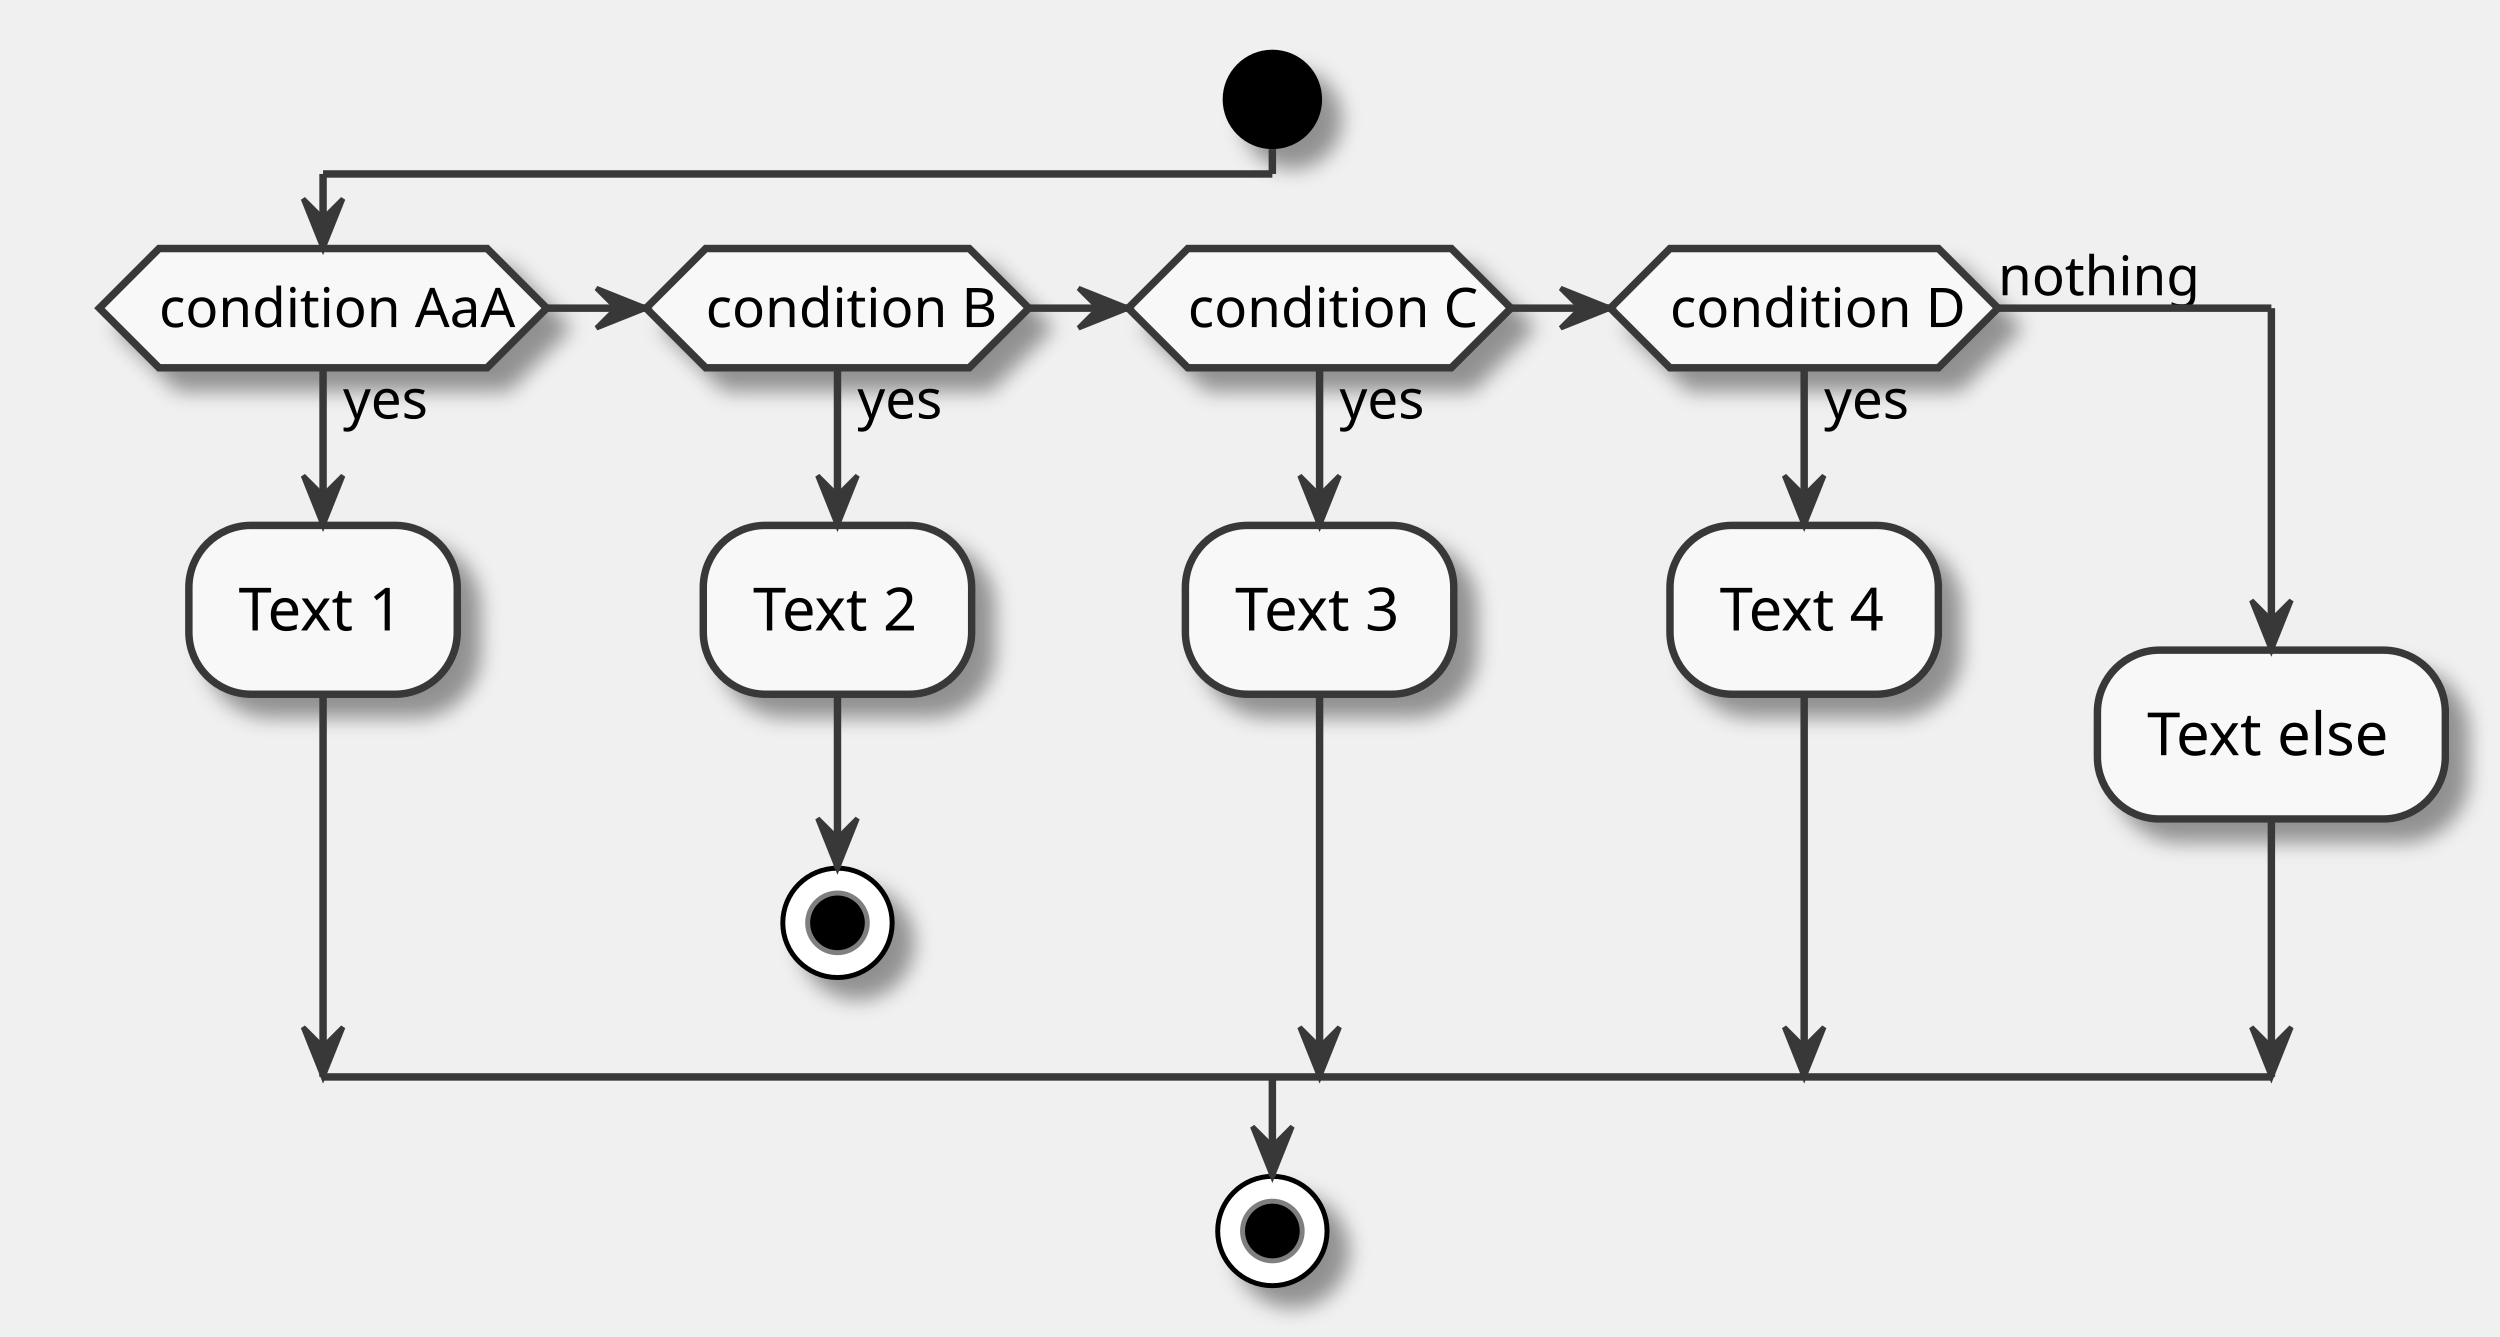
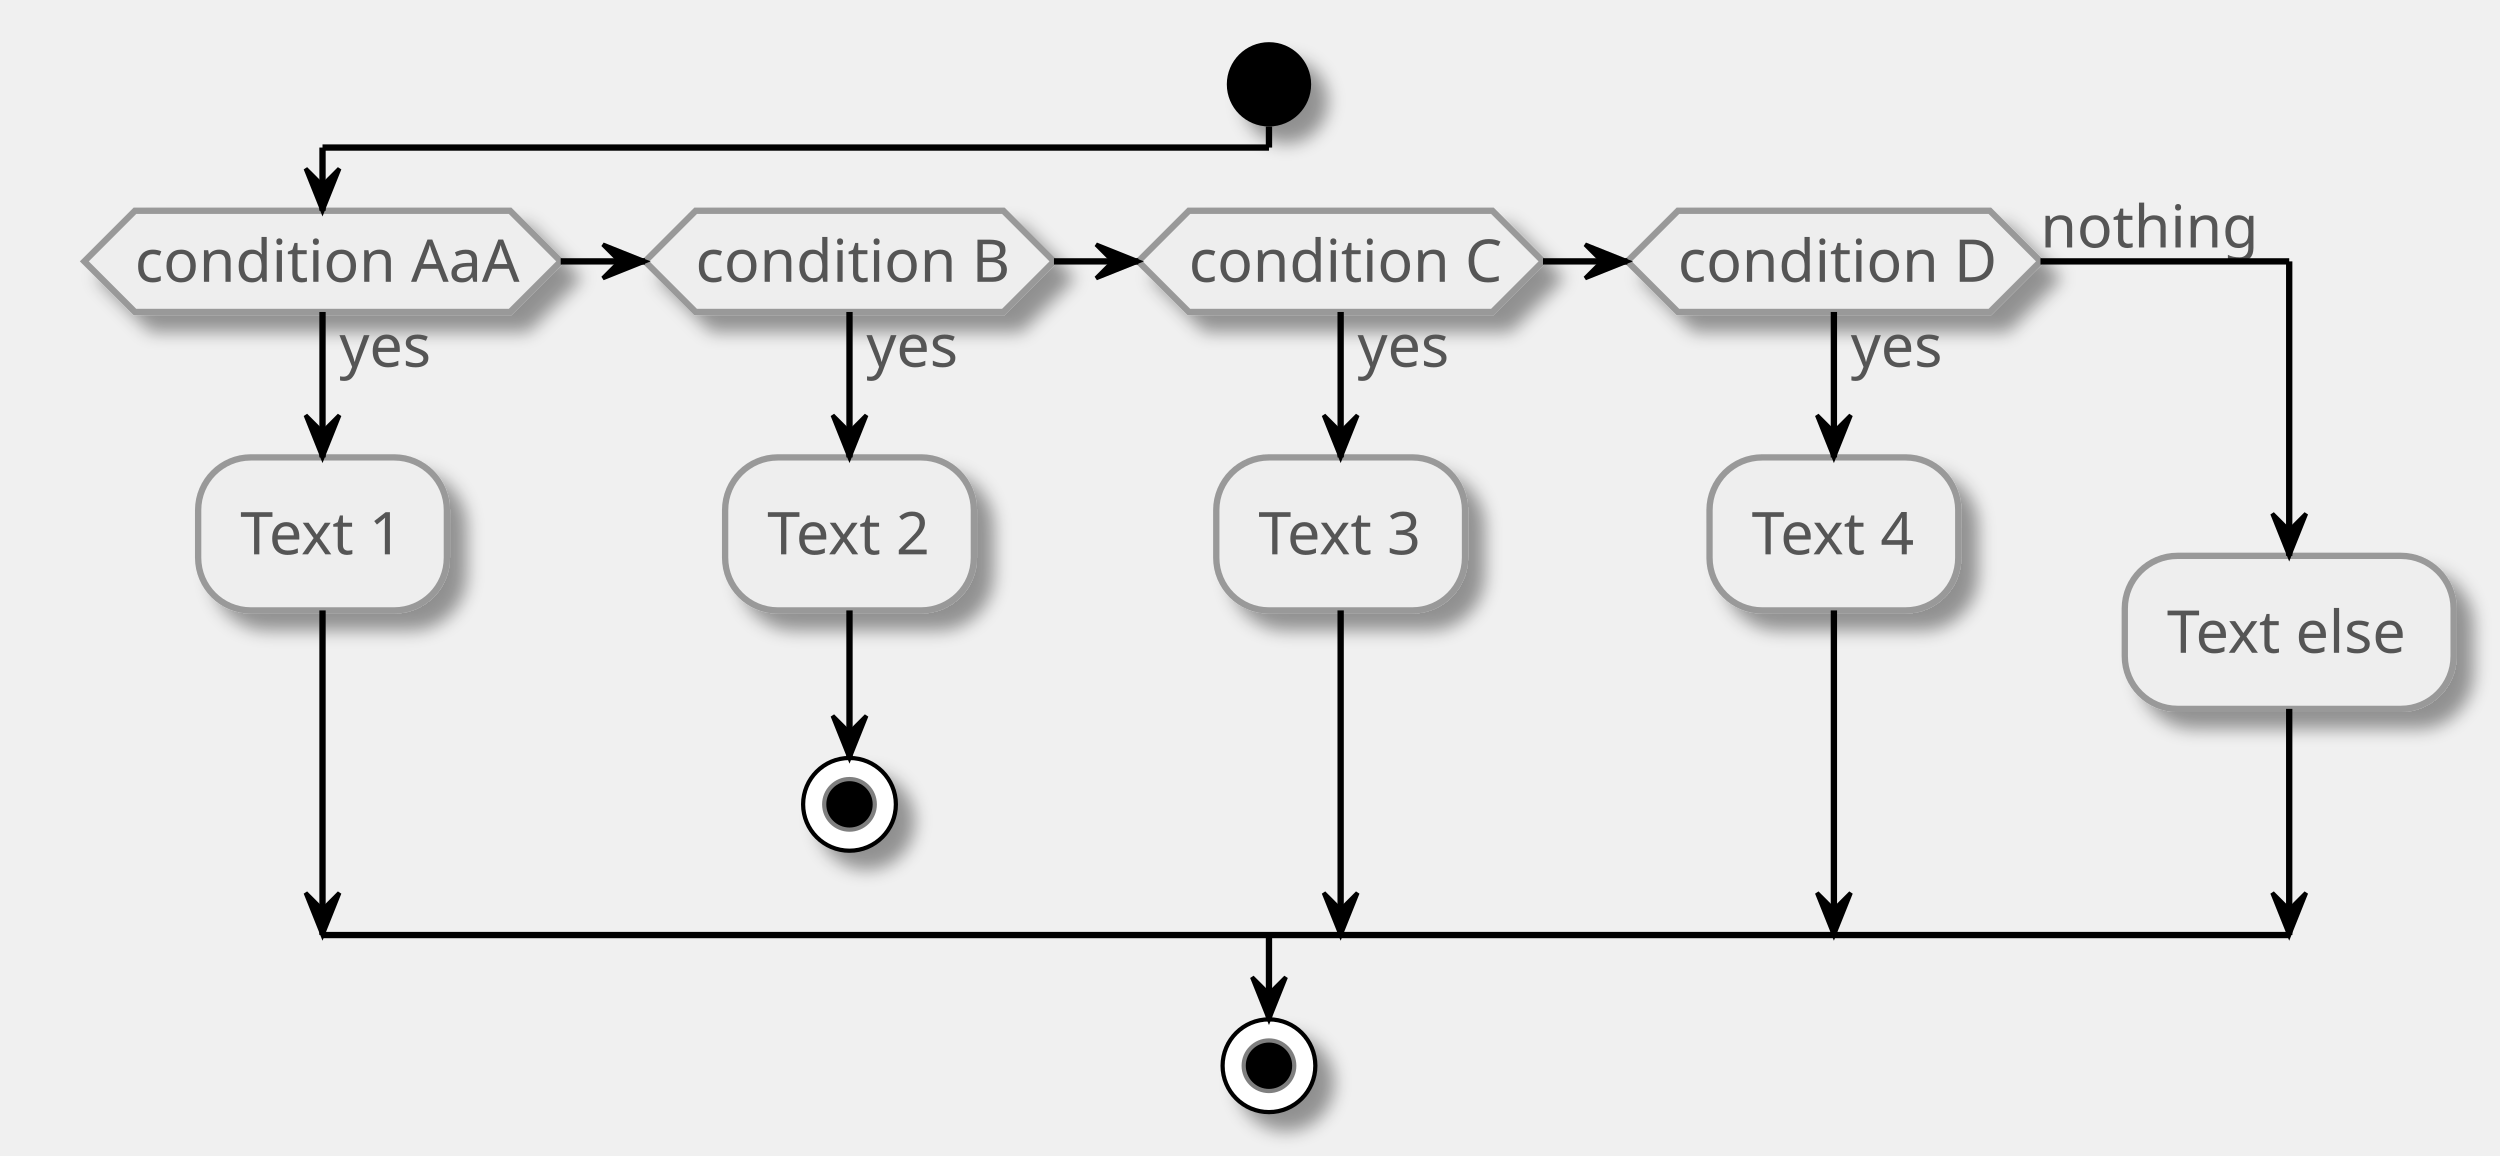
- <svg xmlns="http://www.w3.org/2000/svg" contentScriptType="application/ecmascript" contentStyleType="text/css" height="269px" preserveAspectRatio="none" style="width:503px;height:269px;" version="1.1" viewBox="0 0 503 269" width="503px" zoomAndPan="magnify">
+ <svg xmlns="http://www.w3.org/2000/svg" contentScriptType="application/ecmascript" contentStyleType="text/css" height="274px" preserveAspectRatio="none" style="width:593px;height:274px;" version="1.1" viewBox="0 0 593 274" width="593px" zoomAndPan="magnify">
  <defs>
-     <filter height="300%" id="f144ghk8smbn7e" width="300%" x="-1" y="-1">
+     <filter height="300%" id="f1o9we0n4lkjko" width="300%" x="-1" y="-1">
      <feGaussianBlur result="blurOut" stdDeviation="2.0" />
      <feColorMatrix in="blurOut" result="blurOut2" type="matrix" values="0 0 0 0 0 0 0 0 0 0 0 0 0 0 0 0 0 0 .4 0" />
      <feOffset dx="4.0" dy="4.0" in="blurOut2" result="blurOut3" />
      <feBlend in="SourceGraphic" in2="blurOut3" mode="normal" />
    </filter>
  </defs>
  <g>
-     <ellipse cx="256" cy="20" fill="#000000" filter="url(#f144ghk8smbn7e)" rx="10" ry="10" style="stroke: none; stroke-width: 1.0;" />
-     <polygon fill="#F8F8F8" filter="url(#f144ghk8smbn7e)" points="32,50,98,50,110,62,98,74,32,74,20,62,32,50" style="stroke: #383838; stroke-width: 1.5;" />
-     <text fill="#000000" font-family="sans-serif" font-size="11" lengthAdjust="spacingAndGlyphs" textLength="17" x="69" y="84.21">yes</text>
-     <text fill="#000000" font-family="sans-serif" font-size="11" lengthAdjust="spacingAndGlyphs" textLength="66" x="32" y="65.808">condition AaA</text>
-     <rect fill="#F8F8F8" filter="url(#f144ghk8smbn7e)" height="33.969" rx="12.5" ry="12.5" style="stroke: #383838; stroke-width: 1.5;" width="54" x="38" y="105.71" />
-     <text fill="#000000" font-family="sans-serif" font-size="12" lengthAdjust="spacingAndGlyphs" textLength="34" x="48" y="126.849">Text 1</text>
-     <polygon fill="#F8F8F8" filter="url(#f144ghk8smbn7e)" points="142,50,195,50,207,62,195,74,142,74,130,62,142,50" style="stroke: #383838; stroke-width: 1.5;" />
-     <text fill="#000000" font-family="sans-serif" font-size="11" lengthAdjust="spacingAndGlyphs" textLength="17" x="172.5" y="84.21">yes</text>
-     <text fill="#000000" font-family="sans-serif" font-size="11" lengthAdjust="spacingAndGlyphs" textLength="53" x="142" y="65.808">condition B</text>
-     <rect fill="#F8F8F8" filter="url(#f144ghk8smbn7e)" height="33.969" rx="12.5" ry="12.5" style="stroke: #383838; stroke-width: 1.5;" width="54" x="141.5" y="105.71" />
-     <text fill="#000000" font-family="sans-serif" font-size="12" lengthAdjust="spacingAndGlyphs" textLength="34" x="151.5" y="126.849">Text 2</text>
-     <ellipse cx="168.5" cy="185.679" fill="#FFFFFF" filter="url(#f144ghk8smbn7e)" rx="11" ry="11" style="stroke: #000000; stroke-width: 1.0;" />
-     <ellipse cx="168.5" cy="185.679" fill="#000000" rx="6" ry="6" style="stroke: #7F7F7F; stroke-width: 1.0;" />
-     <polygon fill="#F8F8F8" filter="url(#f144ghk8smbn7e)" points="239,50,292,50,304,62,292,74,239,74,227,62,239,50" style="stroke: #383838; stroke-width: 1.5;" />
-     <text fill="#000000" font-family="sans-serif" font-size="11" lengthAdjust="spacingAndGlyphs" textLength="17" x="269.5" y="84.21">yes</text>
-     <text fill="#000000" font-family="sans-serif" font-size="11" lengthAdjust="spacingAndGlyphs" textLength="53" x="239" y="65.808">condition C</text>
-     <rect fill="#F8F8F8" filter="url(#f144ghk8smbn7e)" height="33.969" rx="12.5" ry="12.5" style="stroke: #383838; stroke-width: 1.5;" width="54" x="238.5" y="105.71" />
-     <text fill="#000000" font-family="sans-serif" font-size="12" lengthAdjust="spacingAndGlyphs" textLength="34" x="248.5" y="126.849">Text 3</text>
-     <polygon fill="#F8F8F8" filter="url(#f144ghk8smbn7e)" points="336,50,390,50,402,62,390,74,336,74,324,62,336,50" style="stroke: #383838; stroke-width: 1.5;" />
-     <text fill="#000000" font-family="sans-serif" font-size="11" lengthAdjust="spacingAndGlyphs" textLength="17" x="367" y="84.21">yes</text>
-     <text fill="#000000" font-family="sans-serif" font-size="11" lengthAdjust="spacingAndGlyphs" textLength="54" x="336" y="65.808">condition D</text>
-     <text fill="#000000" font-family="sans-serif" font-size="11" lengthAdjust="spacingAndGlyphs" textLength="36" x="402" y="59.406">nothing</text>
-     <rect fill="#F8F8F8" filter="url(#f144ghk8smbn7e)" height="33.969" rx="12.5" ry="12.5" style="stroke: #383838; stroke-width: 1.5;" width="54" x="336" y="105.71" />
-     <text fill="#000000" font-family="sans-serif" font-size="12" lengthAdjust="spacingAndGlyphs" textLength="34" x="346" y="126.849">Text 4</text>
-     <rect fill="#F8F8F8" filter="url(#f144ghk8smbn7e)" height="33.969" rx="12.5" ry="12.5" style="stroke: #383838; stroke-width: 1.5;" width="70" x="422" y="130.808" />
-     <text fill="#000000" font-family="sans-serif" font-size="12" lengthAdjust="spacingAndGlyphs" textLength="50" x="432" y="151.947">Text else</text>
-     <ellipse cx="256" cy="247.679" fill="#FFFFFF" filter="url(#f144ghk8smbn7e)" rx="11" ry="11" style="stroke: #000000; stroke-width: 1.0;" />
-     <ellipse cx="256" cy="247.679" fill="#000000" rx="6" ry="6" style="stroke: #7F7F7F; stroke-width: 1.0;" />
-     <line style="stroke: #383838; stroke-width: 1.5;" x1="168.5" x2="168.5" y1="139.679" y2="174.679" />
-     <polygon fill="#383838" points="164.5,164.679,168.5,174.679,172.5,164.679,168.5,168.679" style="stroke: #383838; stroke-width: 1.0;" />
-     <line style="stroke: #383838; stroke-width: 1.5;" x1="65" x2="65" y1="74" y2="105.71" />
-     <polygon fill="#383838" points="61,95.71,65,105.71,69,95.71,65,99.71" style="stroke: #383838; stroke-width: 1.0;" />
-     <line style="stroke: #383838; stroke-width: 1.5;" x1="65" x2="65" y1="139.679" y2="216.679" />
-     <polygon fill="#383838" points="61,206.679,65,216.679,69,206.679,65,210.679" style="stroke: #383838; stroke-width: 1.0;" />
-     <line style="stroke: #383838; stroke-width: 1.5;" x1="168.5" x2="168.5" y1="74" y2="105.71" />
-     <polygon fill="#383838" points="164.5,95.71,168.5,105.71,172.5,95.71,168.5,99.71" style="stroke: #383838; stroke-width: 1.0;" />
-     <line style="stroke: #383838; stroke-width: 1.5;" x1="265.5" x2="265.5" y1="74" y2="105.71" />
-     <polygon fill="#383838" points="261.5,95.71,265.5,105.71,269.5,95.71,265.5,99.71" style="stroke: #383838; stroke-width: 1.0;" />
-     <line style="stroke: #383838; stroke-width: 1.5;" x1="265.5" x2="265.5" y1="139.679" y2="216.679" />
-     <polygon fill="#383838" points="261.5,206.679,265.5,216.679,269.5,206.679,265.5,210.679" style="stroke: #383838; stroke-width: 1.0;" />
-     <line style="stroke: #383838; stroke-width: 1.5;" x1="363" x2="363" y1="74" y2="105.71" />
-     <polygon fill="#383838" points="359,95.71,363,105.71,367,95.71,363,99.71" style="stroke: #383838; stroke-width: 1.0;" />
-     <line style="stroke: #383838; stroke-width: 1.5;" x1="363" x2="363" y1="139.679" y2="216.679" />
-     <polygon fill="#383838" points="359,206.679,363,216.679,367,206.679,363,210.679" style="stroke: #383838; stroke-width: 1.0;" />
-     <line style="stroke: #383838; stroke-width: 1.5;" x1="110" x2="130" y1="62" y2="62" />
-     <polygon fill="#383838" points="120,58,130,62,120,66,124,62" style="stroke: #383838; stroke-width: 1.0;" />
-     <line style="stroke: #383838; stroke-width: 1.5;" x1="207" x2="227" y1="62" y2="62" />
-     <polygon fill="#383838" points="217,58,227,62,217,66,221,62" style="stroke: #383838; stroke-width: 1.0;" />
-     <line style="stroke: #383838; stroke-width: 1.5;" x1="304" x2="324" y1="62" y2="62" />
-     <polygon fill="#383838" points="314,58,324,62,314,66,318,62" style="stroke: #383838; stroke-width: 1.0;" />
-     <line style="stroke: #383838; stroke-width: 1.5;" x1="256" x2="256" y1="30" y2="35" />
-     <line style="stroke: #383838; stroke-width: 1.5;" x1="256" x2="65" y1="35" y2="35" />
-     <line style="stroke: #383838; stroke-width: 1.5;" x1="65" x2="65" y1="35" y2="50" />
-     <polygon fill="#383838" points="61,40,65,50,69,40,65,44" style="stroke: #383838; stroke-width: 1.0;" />
-     <line style="stroke: #383838; stroke-width: 1.5;" x1="402" x2="457" y1="62" y2="62" />
-     <line style="stroke: #383838; stroke-width: 1.5;" x1="457" x2="457" y1="62" y2="130.808" />
-     <polygon fill="#383838" points="453,120.808,457,130.808,461,120.808,457,124.808" style="stroke: #383838; stroke-width: 1.0;" />
-     <line style="stroke: #383838; stroke-width: 1.5;" x1="457" x2="457" y1="164.777" y2="216.679" />
-     <polygon fill="#383838" points="453,206.679,457,216.679,461,206.679,457,210.679" style="stroke: #383838; stroke-width: 1.0;" />
-     <line style="stroke: #383838; stroke-width: 1.5;" x1="65" x2="457" y1="216.679" y2="216.679" />
-     <line style="stroke: #383838; stroke-width: 1.5;" x1="256" x2="256" y1="216.679" y2="236.679" />
-     <polygon fill="#383838" points="252,226.679,256,236.679,260,226.679,256,230.679" style="stroke: #383838; stroke-width: 1.0;" />
+     <ellipse cx="301" cy="20" fill="#000000" filter="url(#f1o9we0n4lkjko)" rx="10" ry="10" style="stroke: none; stroke-width: 1.0;" />
+     <polygon fill="#EEEEEE" filter="url(#f1o9we0n4lkjko)" points="32,50,121,50,133,62,121,74,32,74,20,62,32,50" style="stroke: #999999; stroke-width: 1.5;" />
+     <text fill="#555555" font-family="sans-serif" font-size="14" lengthAdjust="spacingAndGlyphs" textLength="22" x="80.5" y="86.995">yes</text>
+     <text fill="#555555" font-family="sans-serif" font-size="14" lengthAdjust="spacingAndGlyphs" textLength="89" x="32" y="66.847">condition AaA</text>
+     <rect fill="#EEEEEE" filter="url(#f1o9we0n4lkjko)" height="36.297" rx="12.5" ry="12.5" style="stroke: #999999; stroke-width: 1.5;" width="59" x="47" y="108.495" />
+     <text fill="#555555" font-family="sans-serif" font-size="14" lengthAdjust="spacingAndGlyphs" textLength="39" x="57" y="131.49">Text 1</text>
+     <polygon fill="#EEEEEE" filter="url(#f1o9we0n4lkjko)" points="165,50,238,50,250,62,238,74,165,74,153,62,165,50" style="stroke: #999999; stroke-width: 1.5;" />
+     <text fill="#555555" font-family="sans-serif" font-size="14" lengthAdjust="spacingAndGlyphs" textLength="22" x="205.5" y="86.995">yes</text>
+     <text fill="#555555" font-family="sans-serif" font-size="14" lengthAdjust="spacingAndGlyphs" textLength="73" x="165" y="66.847">condition B</text>
+     <rect fill="#EEEEEE" filter="url(#f1o9we0n4lkjko)" height="36.297" rx="12.5" ry="12.5" style="stroke: #999999; stroke-width: 1.5;" width="59" x="172" y="108.495" />
+     <text fill="#555555" font-family="sans-serif" font-size="14" lengthAdjust="spacingAndGlyphs" textLength="39" x="182" y="131.49">Text 2</text>
+     <ellipse cx="201.5" cy="190.792" fill="#FFFFFF" filter="url(#f1o9we0n4lkjko)" rx="11" ry="11" style="stroke: #000000; stroke-width: 1.0;" />
+     <ellipse cx="201.5" cy="190.792" fill="#000000" rx="6" ry="6" style="stroke: #7F7F7F; stroke-width: 1.0;" />
+     <polygon fill="#EEEEEE" filter="url(#f1o9we0n4lkjko)" points="282,50,354,50,366,62,354,74,282,74,270,62,282,50" style="stroke: #999999; stroke-width: 1.5;" />
+     <text fill="#555555" font-family="sans-serif" font-size="14" lengthAdjust="spacingAndGlyphs" textLength="22" x="322" y="86.995">yes</text>
+     <text fill="#555555" font-family="sans-serif" font-size="14" lengthAdjust="spacingAndGlyphs" textLength="72" x="282" y="66.847">condition C</text>
+     <rect fill="#EEEEEE" filter="url(#f1o9we0n4lkjko)" height="36.297" rx="12.5" ry="12.5" style="stroke: #999999; stroke-width: 1.5;" width="59" x="288.5" y="108.495" />
+     <text fill="#555555" font-family="sans-serif" font-size="14" lengthAdjust="spacingAndGlyphs" textLength="39" x="298.5" y="131.49">Text 3</text>
+     <polygon fill="#EEEEEE" filter="url(#f1o9we0n4lkjko)" points="398,50,472,50,484,62,472,74,398,74,386,62,398,50" style="stroke: #999999; stroke-width: 1.5;" />
+     <text fill="#555555" font-family="sans-serif" font-size="14" lengthAdjust="spacingAndGlyphs" textLength="22" x="439" y="86.995">yes</text>
+     <text fill="#555555" font-family="sans-serif" font-size="14" lengthAdjust="spacingAndGlyphs" textLength="74" x="398" y="66.847">condition D</text>
+     <text fill="#555555" font-family="sans-serif" font-size="14" lengthAdjust="spacingAndGlyphs" textLength="48" x="484" y="58.698">nothing</text>
+     <rect fill="#EEEEEE" filter="url(#f1o9we0n4lkjko)" height="36.297" rx="12.5" ry="12.5" style="stroke: #999999; stroke-width: 1.5;" width="59" x="405.5" y="108.495" />
+     <text fill="#555555" font-family="sans-serif" font-size="14" lengthAdjust="spacingAndGlyphs" textLength="39" x="415.5" y="131.49">Text 4</text>
+     <rect fill="#EEEEEE" filter="url(#f1o9we0n4lkjko)" height="36.297" rx="12.5" ry="12.5" style="stroke: #999999; stroke-width: 1.5;" width="78" x="504" y="131.847" />
+     <text fill="#555555" font-family="sans-serif" font-size="14" lengthAdjust="spacingAndGlyphs" textLength="58" x="514" y="154.842">Text else</text>
+     <ellipse cx="301" cy="252.792" fill="#FFFFFF" filter="url(#f1o9we0n4lkjko)" rx="11" ry="11" style="stroke: #000000; stroke-width: 1.0;" />
+     <ellipse cx="301" cy="252.792" fill="#000000" rx="6" ry="6" style="stroke: #7F7F7F; stroke-width: 1.0;" />
+     <line style="stroke: #000000; stroke-width: 1.5;" x1="201.5" x2="201.5" y1="144.792" y2="179.792" />
+     <polygon fill="#000000" points="197.5,169.792,201.5,179.792,205.5,169.792,201.5,173.792" style="stroke: #000000; stroke-width: 1.0;" />
+     <line style="stroke: #000000; stroke-width: 1.5;" x1="76.5" x2="76.5" y1="74" y2="108.495" />
+     <polygon fill="#000000" points="72.5,98.495,76.5,108.495,80.5,98.495,76.5,102.495" style="stroke: #000000; stroke-width: 1.0;" />
+     <line style="stroke: #000000; stroke-width: 1.5;" x1="76.5" x2="76.5" y1="144.792" y2="221.792" />
+     <polygon fill="#000000" points="72.5,211.792,76.5,221.792,80.5,211.792,76.5,215.792" style="stroke: #000000; stroke-width: 1.0;" />
+     <line style="stroke: #000000; stroke-width: 1.5;" x1="201.5" x2="201.5" y1="74" y2="108.495" />
+     <polygon fill="#000000" points="197.5,98.495,201.5,108.495,205.5,98.495,201.5,102.495" style="stroke: #000000; stroke-width: 1.0;" />
+     <line style="stroke: #000000; stroke-width: 1.5;" x1="318" x2="318" y1="74" y2="108.495" />
+     <polygon fill="#000000" points="314,98.495,318,108.495,322,98.495,318,102.495" style="stroke: #000000; stroke-width: 1.0;" />
+     <line style="stroke: #000000; stroke-width: 1.5;" x1="318" x2="318" y1="144.792" y2="221.792" />
+     <polygon fill="#000000" points="314,211.792,318,221.792,322,211.792,318,215.792" style="stroke: #000000; stroke-width: 1.0;" />
+     <line style="stroke: #000000; stroke-width: 1.5;" x1="435" x2="435" y1="74" y2="108.495" />
+     <polygon fill="#000000" points="431,98.495,435,108.495,439,98.495,435,102.495" style="stroke: #000000; stroke-width: 1.0;" />
+     <line style="stroke: #000000; stroke-width: 1.5;" x1="435" x2="435" y1="144.792" y2="221.792" />
+     <polygon fill="#000000" points="431,211.792,435,221.792,439,211.792,435,215.792" style="stroke: #000000; stroke-width: 1.0;" />
+     <line style="stroke: #000000; stroke-width: 1.5;" x1="133" x2="153" y1="62" y2="62" />
+     <polygon fill="#000000" points="143,58,153,62,143,66,147,62" style="stroke: #000000; stroke-width: 1.0;" />
+     <line style="stroke: #000000; stroke-width: 1.5;" x1="250" x2="270" y1="62" y2="62" />
+     <polygon fill="#000000" points="260,58,270,62,260,66,264,62" style="stroke: #000000; stroke-width: 1.0;" />
+     <line style="stroke: #000000; stroke-width: 1.5;" x1="366" x2="386" y1="62" y2="62" />
+     <polygon fill="#000000" points="376,58,386,62,376,66,380,62" style="stroke: #000000; stroke-width: 1.0;" />
+     <line style="stroke: #000000; stroke-width: 1.5;" x1="301" x2="301" y1="30" y2="35" />
+     <line style="stroke: #000000; stroke-width: 1.5;" x1="301" x2="76.5" y1="35" y2="35" />
+     <line style="stroke: #000000; stroke-width: 1.5;" x1="76.5" x2="76.5" y1="35" y2="50" />
+     <polygon fill="#000000" points="72.5,40,76.5,50,80.5,40,76.5,44" style="stroke: #000000; stroke-width: 1.0;" />
+     <line style="stroke: #000000; stroke-width: 1.5;" x1="484" x2="543" y1="62" y2="62" />
+     <line style="stroke: #000000; stroke-width: 1.5;" x1="543" x2="543" y1="62" y2="131.847" />
+     <polygon fill="#000000" points="539,121.847,543,131.847,547,121.847,543,125.847" style="stroke: #000000; stroke-width: 1.0;" />
+     <line style="stroke: #000000; stroke-width: 1.5;" x1="543" x2="543" y1="168.144" y2="221.792" />
+     <polygon fill="#000000" points="539,211.792,543,221.792,547,211.792,543,215.792" style="stroke: #000000; stroke-width: 1.0;" />
+     <line style="stroke: #000000; stroke-width: 1.5;" x1="76.5" x2="543" y1="221.792" y2="221.792" />
+     <line style="stroke: #000000; stroke-width: 1.5;" x1="301" x2="301" y1="221.792" y2="241.792" />
+     <polygon fill="#000000" points="297,231.792,301,241.792,305,231.792,301,235.792" style="stroke: #000000; stroke-width: 1.0;" />
  </g>
</svg>
